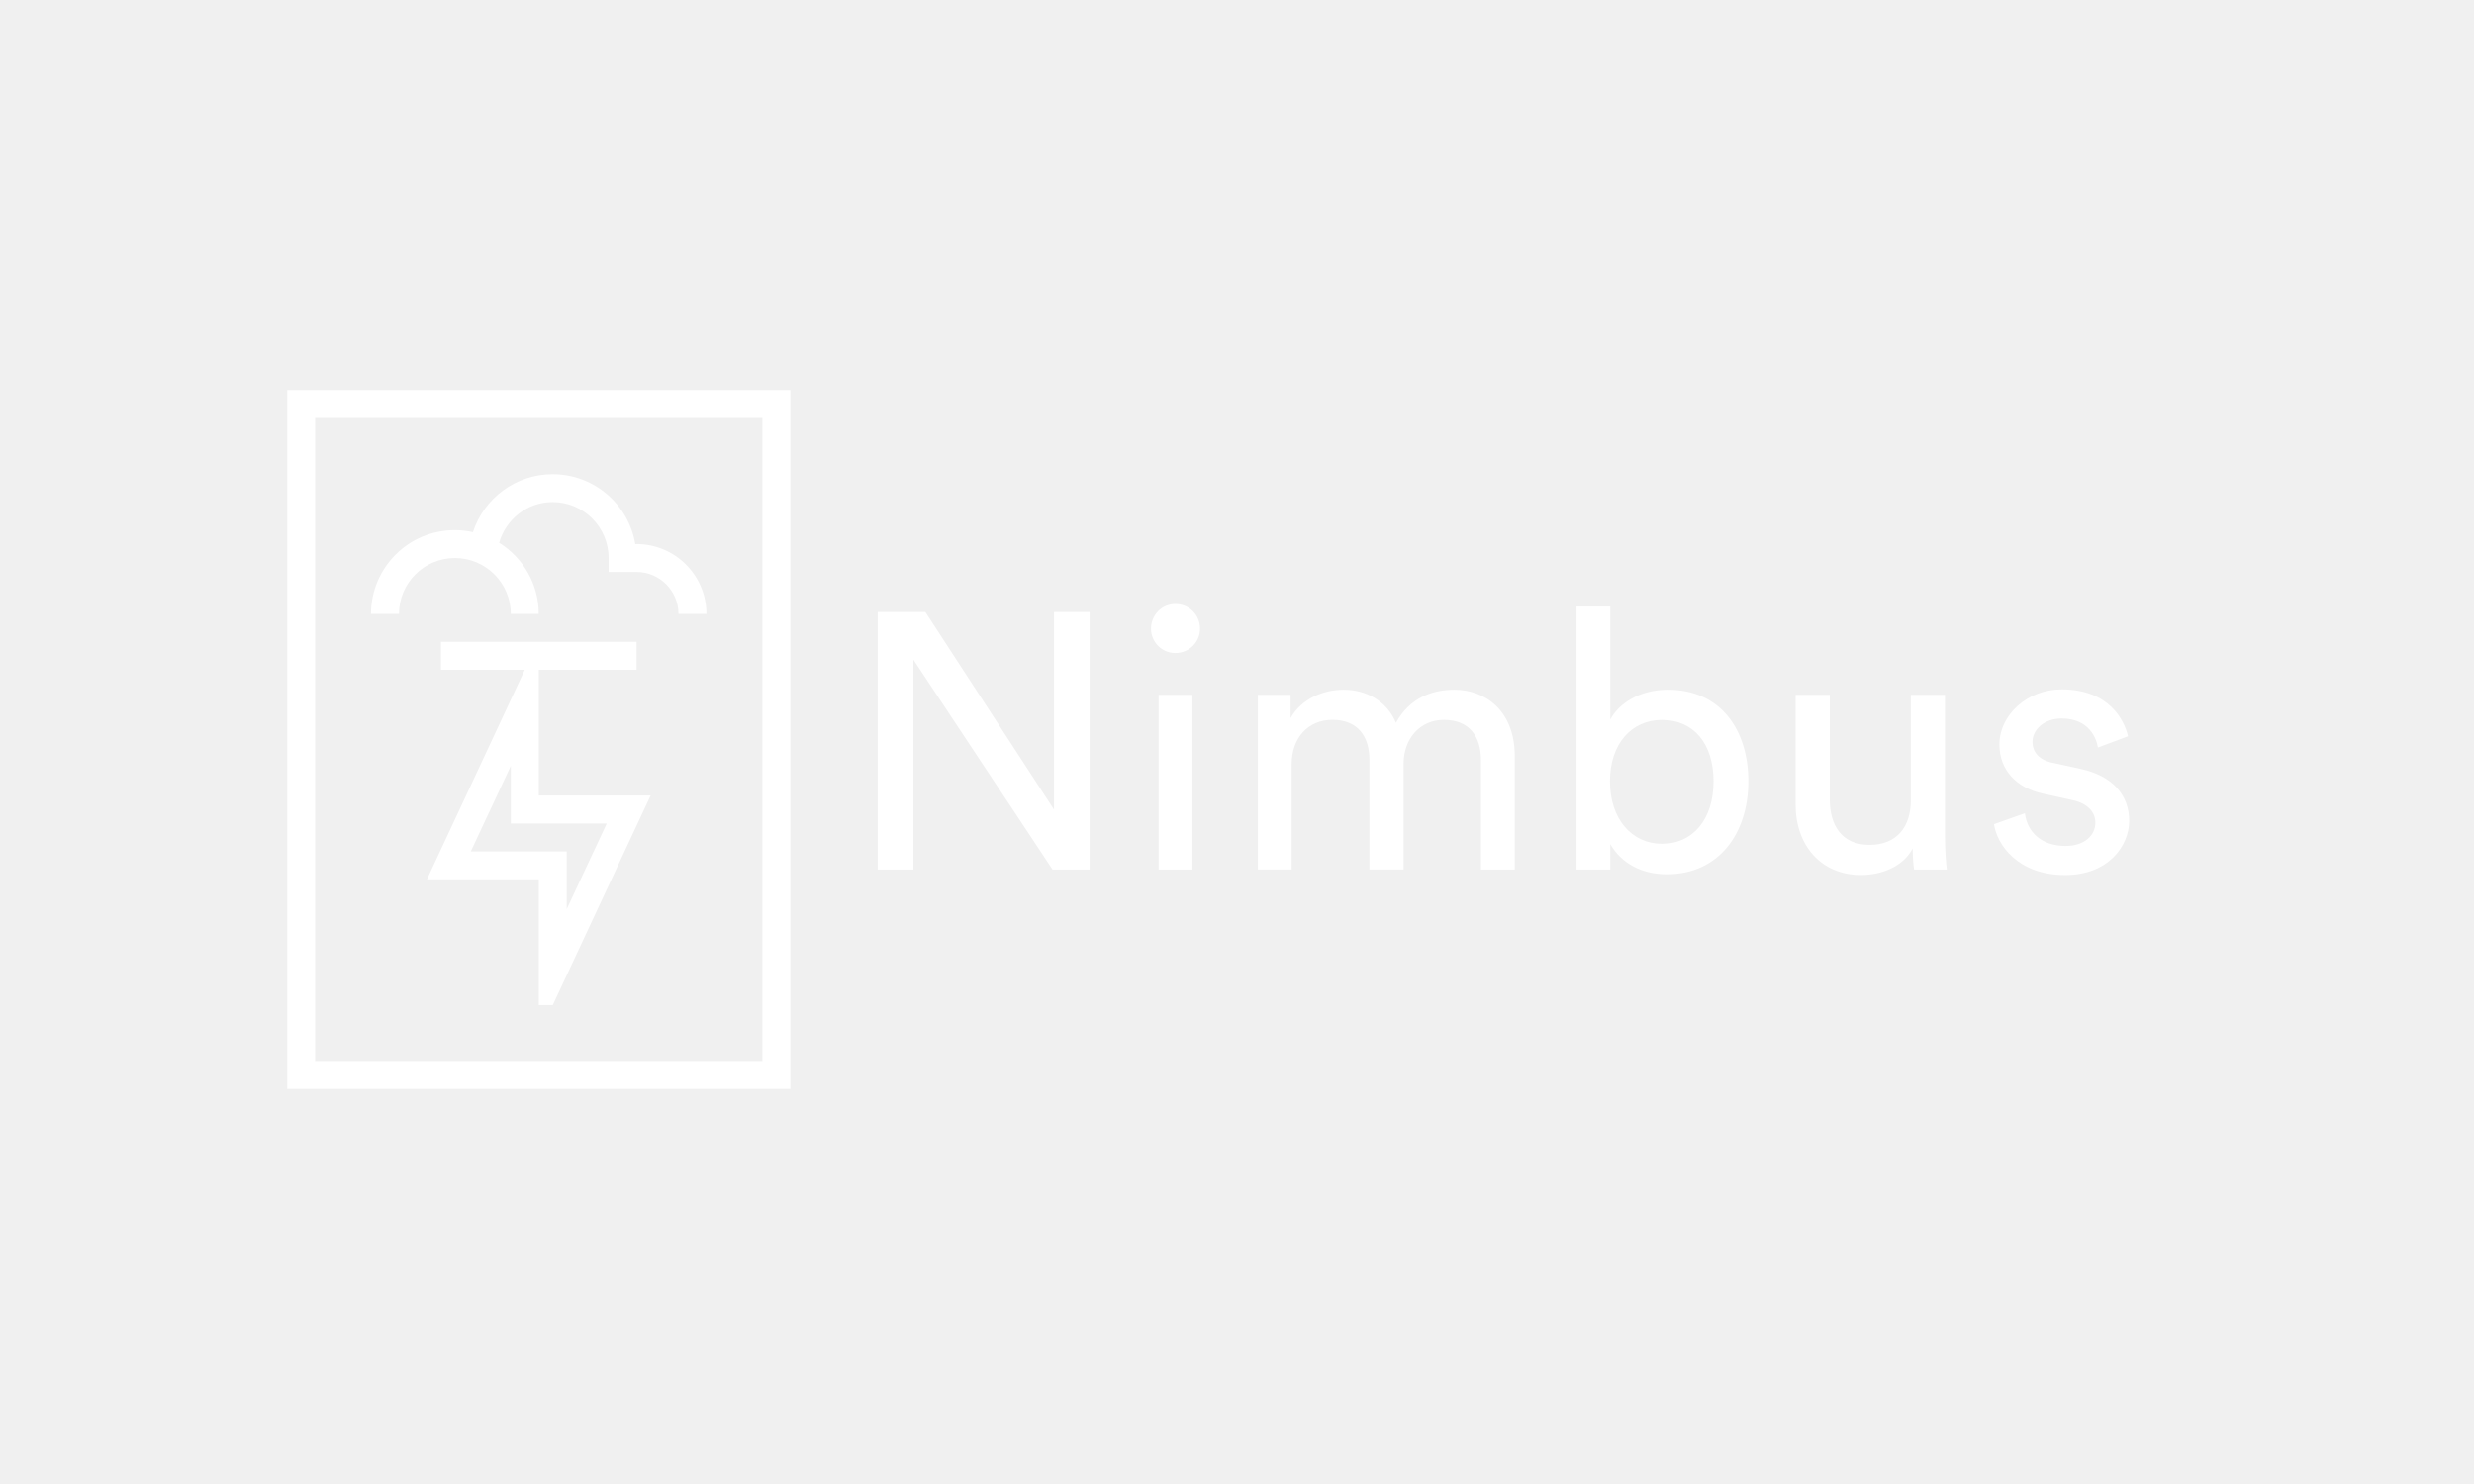
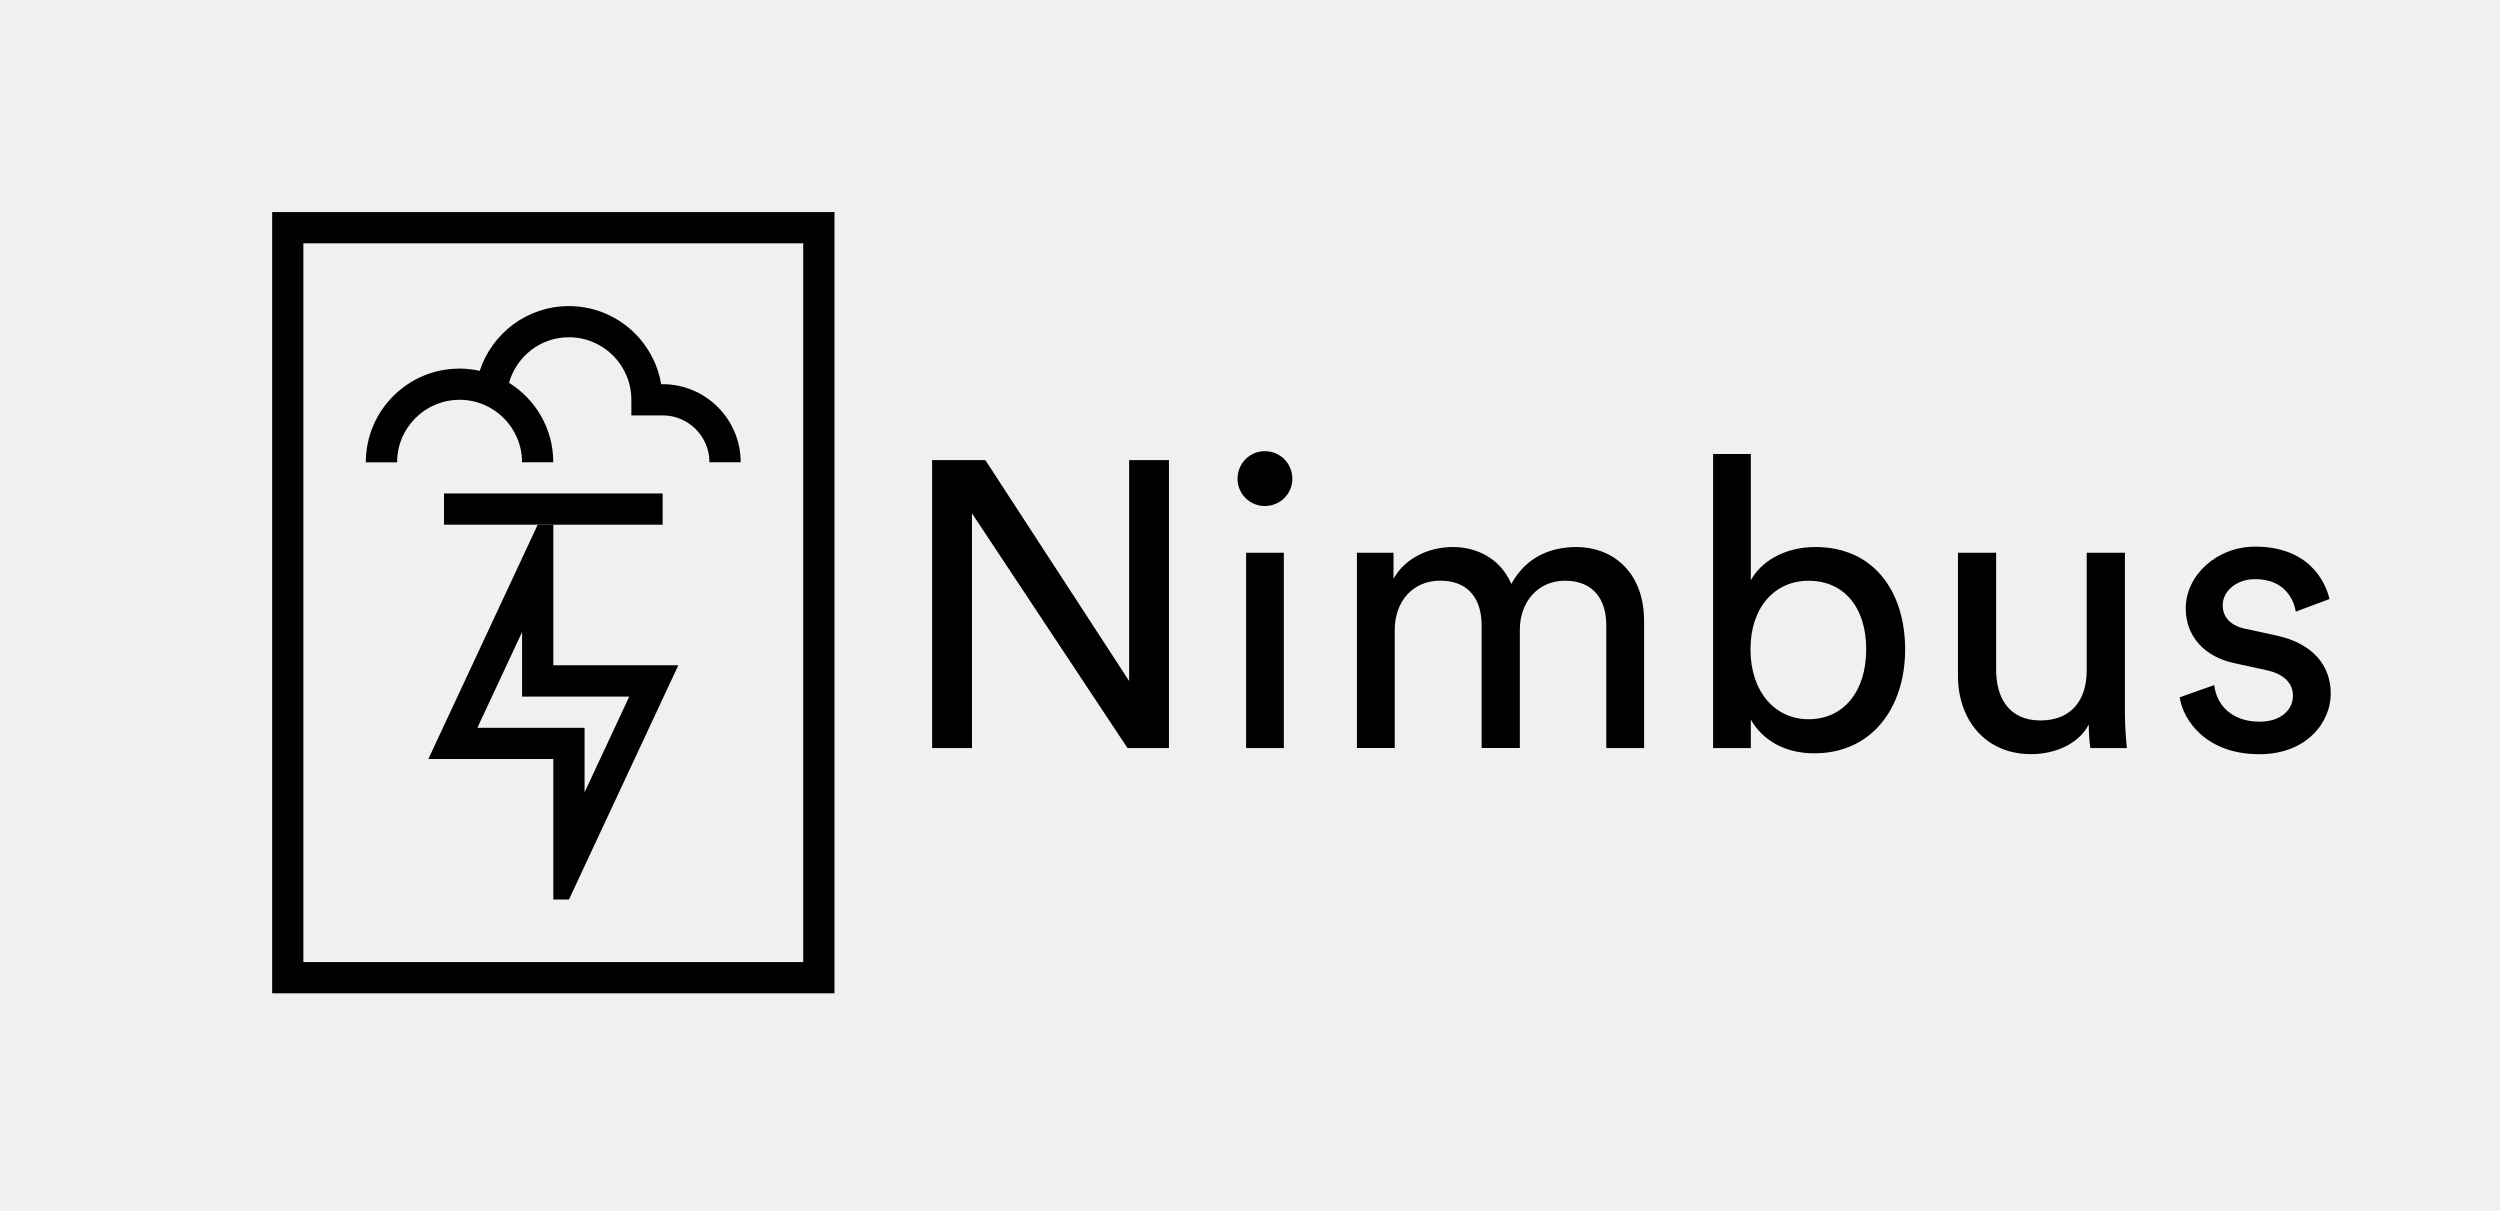
- <svg xmlns="http://www.w3.org/2000/svg" width="500" height="300" viewBox="0 0 137 60" fill="none">
-   <path d="M58.285 37.065L50.579 25.435V37.065H48.605V22.798H51.242L58.367 33.745V22.798H60.339V37.065H58.285Z" fill="white" />
-   <path d="M65.085 22.355C65.85 22.355 66.452 22.96 66.452 23.724C66.452 24.469 65.85 25.072 65.085 25.072C64.34 25.072 63.738 24.467 63.738 23.724C63.738 22.96 64.34 22.355 65.085 22.355ZM64.161 27.387H66.031V37.067H64.161V27.387Z" fill="white" />
-   <path d="M69.653 37.065V27.387H71.465V28.674C72.068 27.607 73.275 27.104 74.402 27.104C75.61 27.104 76.778 27.687 77.301 28.936C78.065 27.547 79.314 27.104 80.54 27.104C82.231 27.104 83.881 28.251 83.881 30.786V37.065H82.009V30.987C82.009 29.719 81.385 28.773 79.957 28.773C78.629 28.773 77.724 29.819 77.724 31.207V37.062H75.832V30.985C75.832 29.736 75.227 28.771 73.781 28.771C72.433 28.771 71.526 29.777 71.526 31.227V37.062H69.653V37.065Z" fill="white" />
-   <path d="M87.3 37.065V22.495H89.17V28.754C89.632 27.888 90.76 27.104 92.368 27.104C95.306 27.104 96.815 29.359 96.815 32.175C96.815 35.054 95.185 37.326 92.308 37.326C90.881 37.326 89.773 36.702 89.17 35.656V37.065H87.3ZM92.03 28.776C90.361 28.776 89.153 30.082 89.153 32.175C89.153 34.268 90.361 35.637 92.03 35.637C93.76 35.637 94.887 34.268 94.887 32.175C94.887 30.082 93.779 28.776 92.03 28.776Z" fill="white" />
-   <path d="M103.055 37.367C100.8 37.367 99.433 35.676 99.433 33.484V27.387H101.325V33.201C101.325 34.529 101.93 35.698 103.519 35.698C105.048 35.698 105.813 34.691 105.813 33.223V27.387H107.705V35.274C107.705 36.039 107.765 36.723 107.806 37.065H105.994C105.953 36.844 105.914 36.3 105.914 35.898C105.389 36.905 104.182 37.367 103.055 37.367Z" fill="white" />
-   <path d="M112.13 33.946C112.251 34.953 113.015 35.758 114.382 35.758C115.449 35.758 116.032 35.153 116.032 34.471C116.032 33.866 115.589 33.404 114.784 33.223L113.134 32.86C111.624 32.538 110.719 31.512 110.719 30.143C110.719 28.493 112.27 27.085 114.16 27.085C116.816 27.085 117.641 28.815 117.842 29.681L116.173 30.305C116.093 29.802 115.689 28.696 114.16 28.696C113.194 28.696 112.551 29.32 112.551 29.983C112.551 30.566 112.914 30.99 113.659 31.152L115.229 31.493C116.981 31.875 117.905 32.942 117.905 34.372C117.905 35.741 116.758 37.369 114.363 37.369C111.706 37.369 110.579 35.659 110.419 34.551L112.13 33.946Z" fill="white" />
-   <path d="M35.252 24.45H24.419V25.998H35.252V24.45Z" fill="white" />
-   <path d="M22.096 22.904C22.096 21.194 23.482 19.81 25.19 19.81C26.901 19.81 28.285 21.196 28.285 22.904H29.833C29.833 21.242 28.957 19.785 27.641 18.965C28.009 17.669 29.189 16.71 30.605 16.71C32.315 16.71 33.702 18.097 33.702 19.807V20.581H35.248C36.53 20.581 37.57 21.622 37.57 22.904H39.119C39.119 20.768 37.386 19.035 35.248 19.035C35.223 19.035 35.204 19.04 35.18 19.043C34.812 16.844 32.908 15.167 30.605 15.167C28.544 15.167 26.797 16.512 26.189 18.375C25.868 18.305 25.532 18.264 25.188 18.264C22.623 18.264 20.545 20.342 20.545 22.907H22.096V22.904Z" fill="white" />
-   <path d="M29.835 32.964V25.998H29.061L23.644 37.606H29.835V44.572H30.61L36.029 32.964H29.835ZM26.073 36.06L28.287 31.319V34.514H33.598L31.384 39.257V36.06H26.073Z" fill="white" />
-   <path d="M15.905 49.217H43.766V10.507H15.905V49.217ZM17.451 12.056H42.218V47.669H17.451V12.056Z" fill="white" />
+ <svg xmlns="http://www.w3.org/2000/svg" width="512" height="248" viewBox="0 0 512 248" fill="none">
+   <path d="M230.91 153.2L199.06 105.13V153.2H190.9V94.23H201.8L231.25 139.48V94.23H239.4V153.2H230.91Z" fill="black" />
+   <path d="M259.02 92.4C262.18 92.4 264.67 94.9 264.67 98.06C264.67 101.14 262.18 103.63 259.02 103.63C255.94 103.63 253.45 101.13 253.45 98.06C253.45 94.9 255.94 92.4 259.02 92.4ZM255.2 113.2H262.93V153.21H255.2V113.2Z" fill="black" />
+   <path d="M277.9 153.2V113.2H285.39V118.52C287.88 114.11 292.87 112.03 297.53 112.03C302.52 112.03 307.35 114.44 309.51 119.6C312.67 113.86 317.83 112.03 322.9 112.03C329.89 112.03 336.71 116.77 336.71 127.25V153.2H328.97V128.08C328.97 122.84 326.39 118.93 320.49 118.93C315 118.93 311.26 123.25 311.26 128.99V153.19H303.44V128.07C303.44 122.91 300.94 118.92 294.96 118.92C289.39 118.92 285.64 123.08 285.64 129.07V153.19H277.9V153.2Z" fill="black" />
+   <path d="M350.84 153.2V92.98H358.57V118.85C360.48 115.27 365.14 112.03 371.79 112.03C383.93 112.03 390.17 121.35 390.17 132.99C390.17 144.89 383.43 154.28 371.54 154.28C365.64 154.28 361.06 151.7 358.57 147.38V153.2H350.84ZM370.39 118.94C363.49 118.94 358.5 124.34 358.5 132.99C358.5 141.64 363.49 147.3 370.39 147.3C377.54 147.3 382.2 141.64 382.2 132.99C382.2 124.34 377.62 118.94 370.39 118.94Z" fill="black" />
+   <path d="M415.96 154.45C406.64 154.45 400.99 147.46 400.99 138.4V113.2H408.81V137.23C408.81 142.72 411.31 147.55 417.88 147.55C424.2 147.55 427.36 143.39 427.36 137.32V113.2H435.18V145.8C435.18 148.96 435.43 151.79 435.6 153.2H428.11C427.94 152.29 427.78 150.04 427.78 148.38C425.61 152.54 420.62 154.45 415.96 154.45Z" fill="black" />
+   <path d="M453.47 140.31C453.97 144.47 457.13 147.8 462.78 147.8C467.19 147.8 469.6 145.3 469.6 142.48C469.6 139.98 467.77 138.07 464.44 137.32L457.62 135.82C451.38 134.49 447.64 130.25 447.64 124.59C447.64 117.77 454.05 111.95 461.86 111.95C472.84 111.95 476.25 119.1 477.08 122.68L470.18 125.26C469.85 123.18 468.18 118.61 461.86 118.61C457.87 118.61 455.21 121.19 455.21 123.93C455.21 126.34 456.71 128.09 459.79 128.76L466.28 130.17C473.52 131.75 477.34 136.16 477.34 142.07C477.34 147.73 472.6 154.46 462.7 154.46C451.72 154.46 447.06 147.39 446.4 142.81L453.47 140.31Z" fill="black" />
+   <path d="M135.71 101.06H90.93V107.46H135.71V101.06Z" fill="#010101" />
+   <path d="M81.33 94.67C81.33 87.6 87.06 81.88 94.12 81.88C101.19 81.88 106.91 87.61 106.91 94.67H113.31C113.31 87.8 109.69 81.78 104.25 78.39C105.77 73.03 110.65 69.07 116.5 69.07C123.57 69.07 129.3 74.8 129.3 81.87V85.07H135.69C140.99 85.07 145.29 89.37 145.29 94.67H151.69C151.69 85.84 144.53 78.68 135.69 78.68C135.59 78.68 135.51 78.7 135.41 78.71C133.89 69.62 126.02 62.69 116.5 62.69C107.98 62.69 100.76 68.25 98.25 75.95C96.92 75.66 95.53 75.49 94.11 75.49C83.51 75.49 74.92 84.08 74.92 94.68H81.33V94.67Z" fill="#010101" />
+   <path d="M113.32 136.25V107.46H110.12L87.73 155.44H113.32V184.23H116.52L138.92 136.25H113.32ZM97.77 149.05L106.92 129.45V142.66H128.87L119.72 162.26V149.05H97.77Z" fill="#010101" />
+   <path d="M55.74 203.43H170.9V43.43H55.74V203.43ZM62.13 49.83H164.5V197.03H62.13V49.83Z" fill="#010101" />
</svg>
